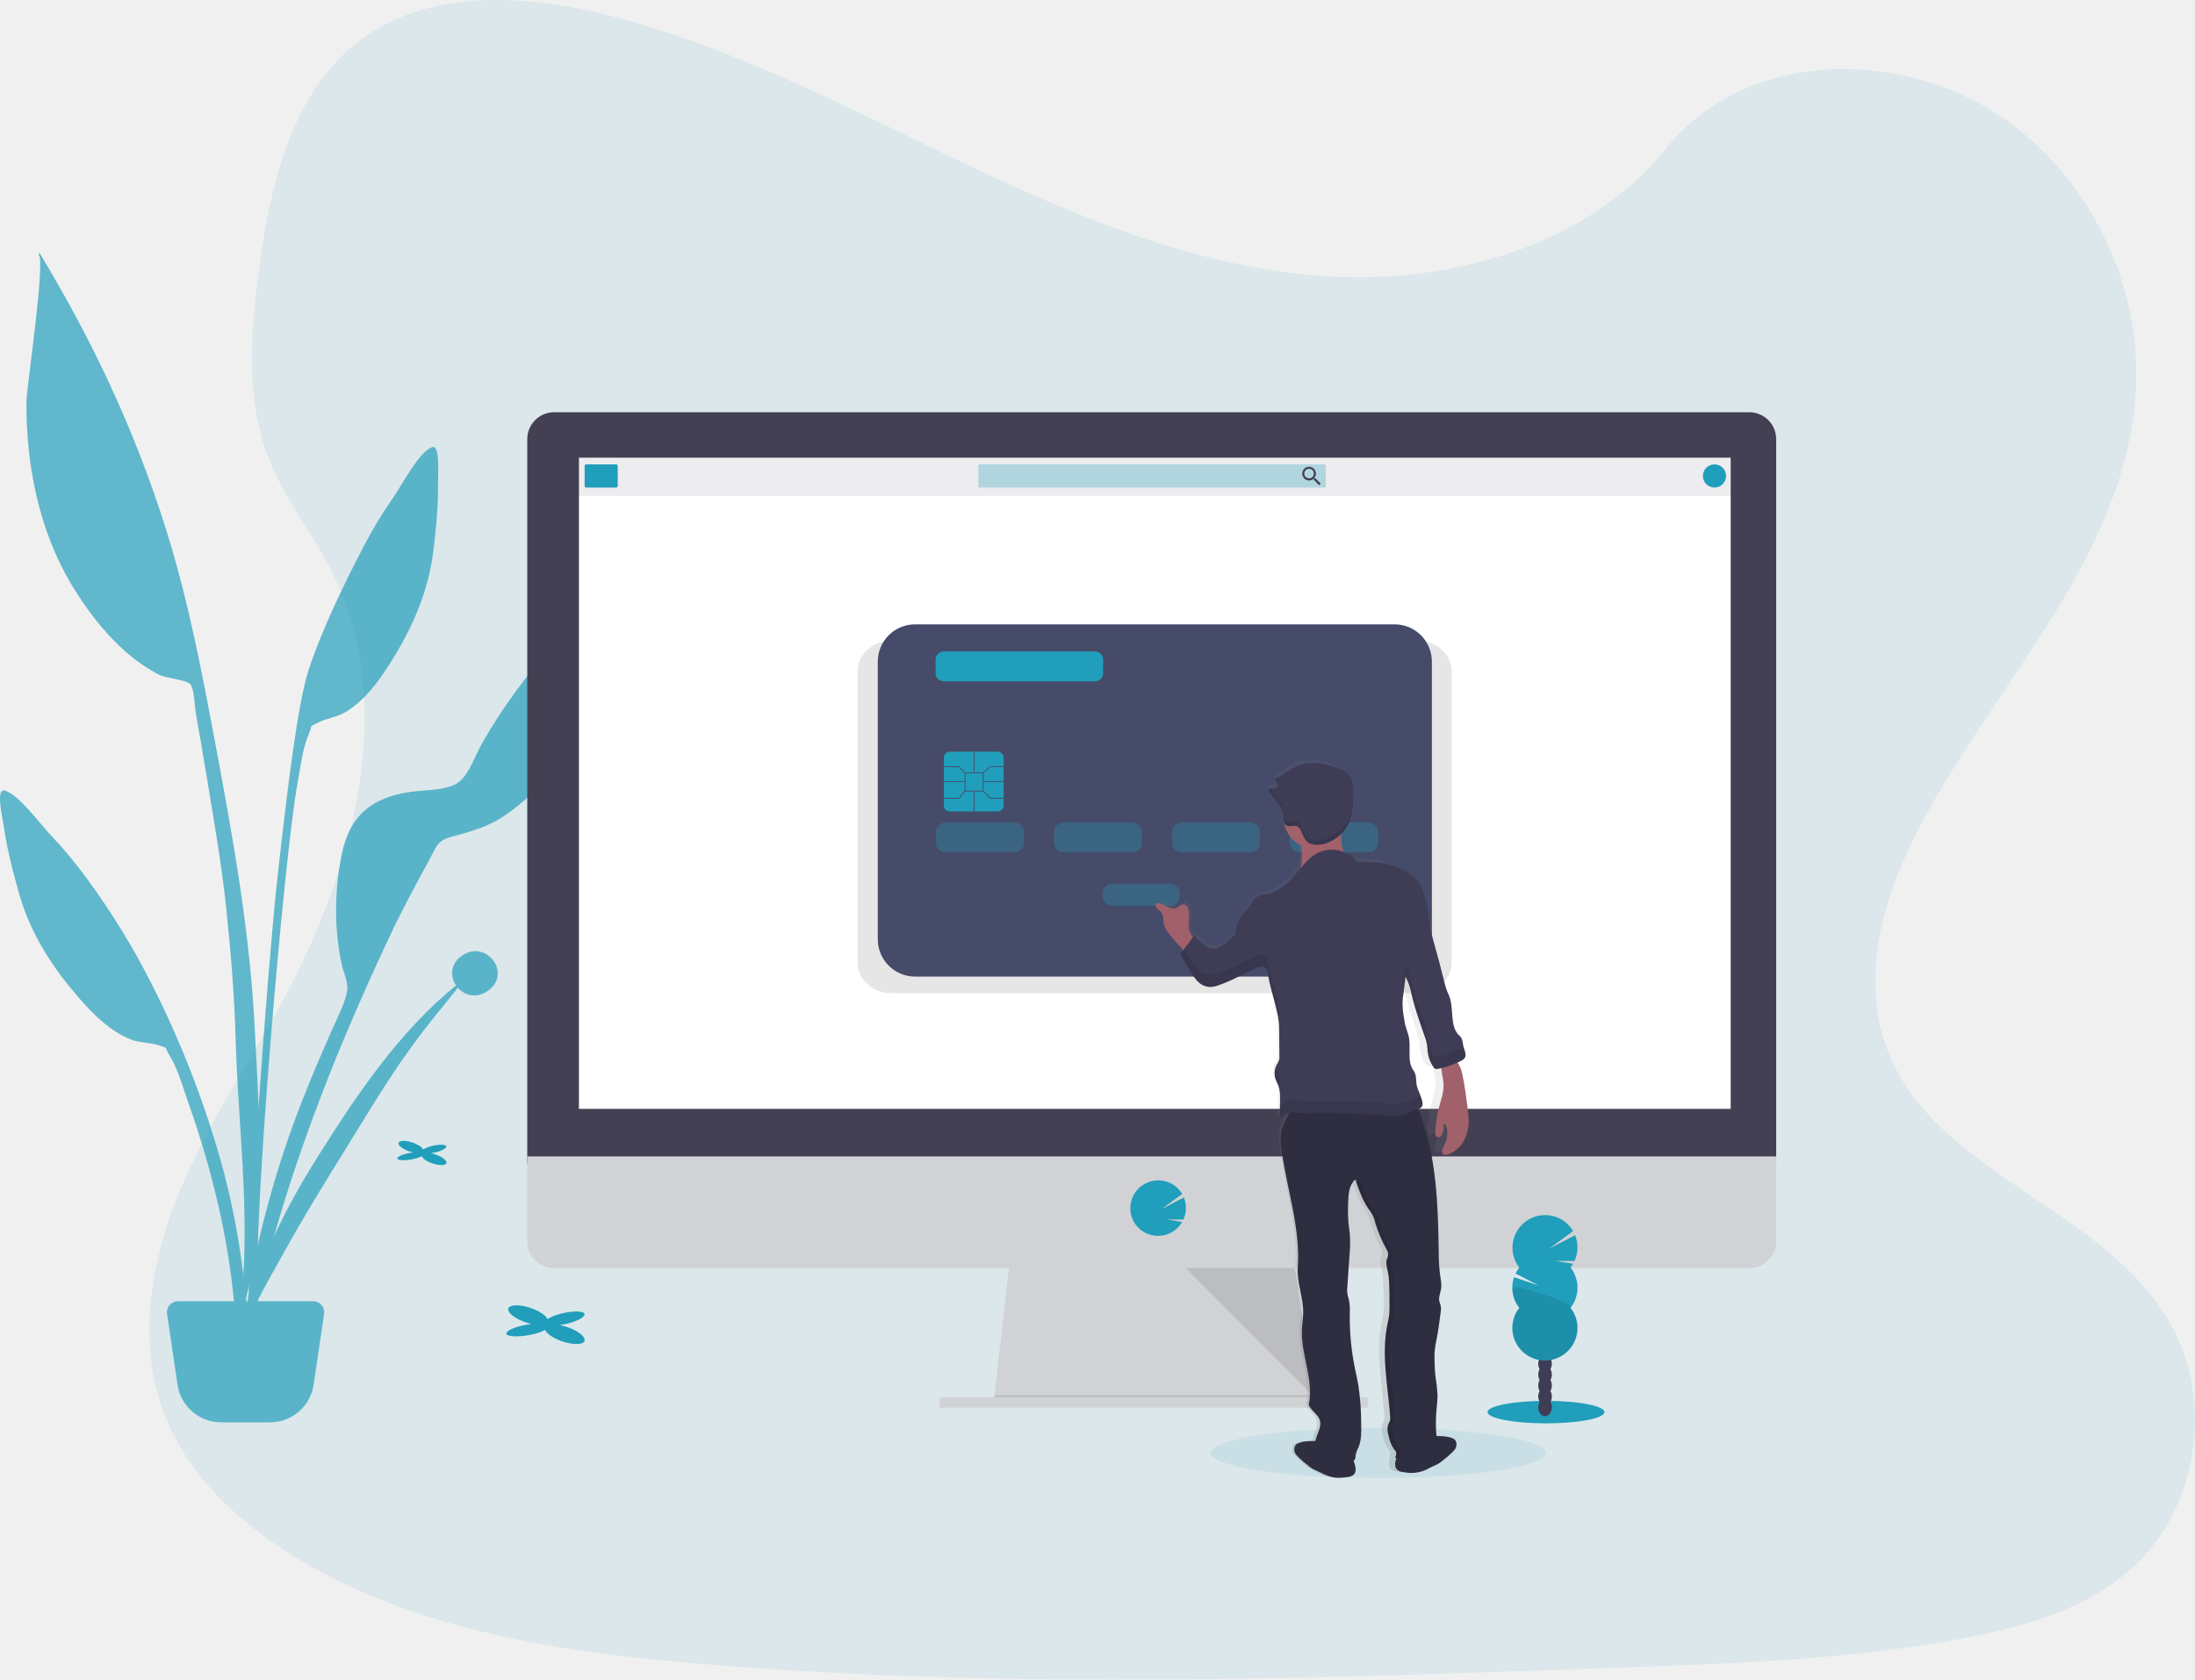
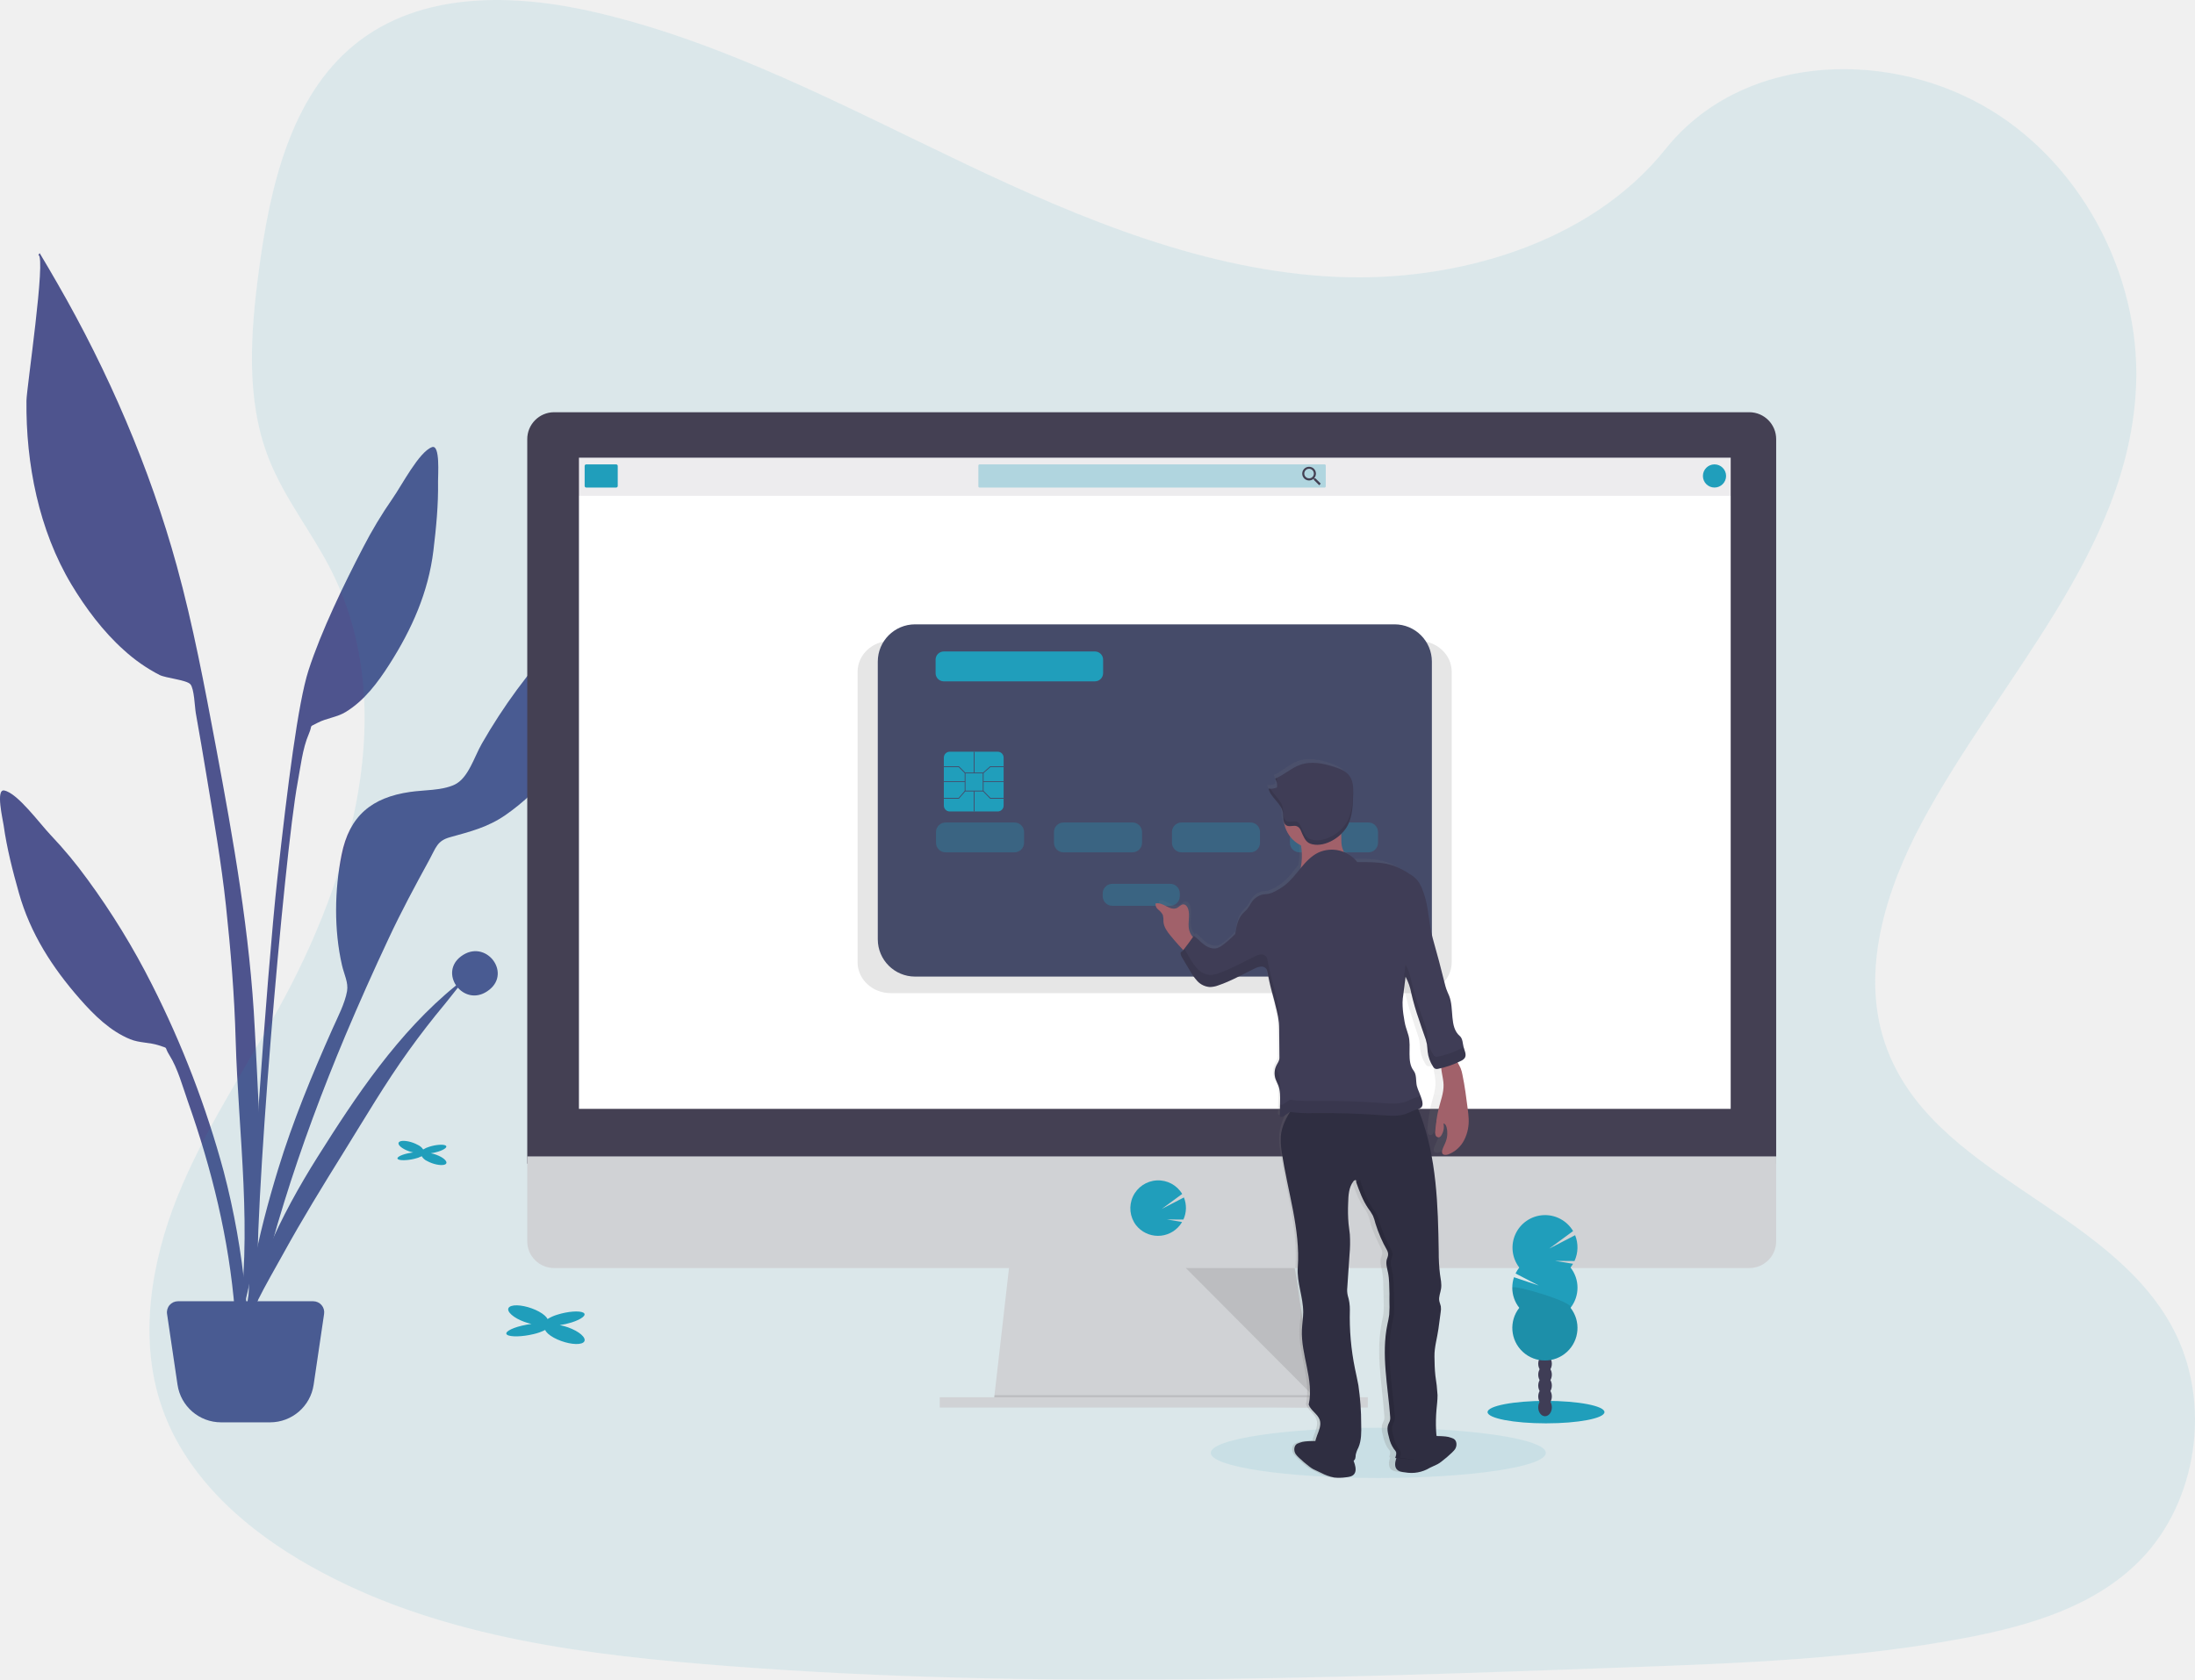
<svg xmlns="http://www.w3.org/2000/svg" width="1098.505" height="840.848">
  <linearGradient id="a" x1=".5" x2=".5" y1="1" gradientUnits="objectBoundingBox">
    <stop offset="0" stop-color="gray" stop-opacity=".251" />
    <stop offset=".54" stop-color="gray" stop-opacity=".122" />
    <stop offset="1" stop-color="gray" stop-opacity=".102" />
  </linearGradient>
-   <g fill="#209ebb" fill-rule="evenodd" opacity=".687">
+   <g fill="#040d61" fill-rule="evenodd" opacity=".687">
    <path d="M196.44 249.58c4.64-6.6 13.23-23.38 19.75-25.74 4.2-1.52 2.98 14.2 3.03 17.2.2 11.6-.93 23.13-2.32 34.63-2.52 20.75-10.73 39.22-22 56.88-5.8 9.08-12.6 18.28-22.02 23.94-4.34 2.61-9.56 3.05-13.84 5.3-4.99 2.62-2.27.5-4.52 5.7-3.12 7.22-4.12 16.53-5.56 24.22-6.63 35.34-22.68 222.16-19.9 258.11.25 3.19-4.2 3.95-4.42.06-1.18-20.63 9.02-163.45 14.17-210.16s10.36-87.97 15.58-104.13c6.33-19.6 17.78-43.18 27.3-61.46a217.4 217.4 0 0114.75-24.55z" />
    <path d="M230.83 478.67c12.05-8.85 25.1 7.85 14.19 16.7-6.03 4.89-12.33 3.15-15.88-.93-2.3 2.8-4.46 5.74-6.54 8.22a408.7 408.7 0 00-17.98 23.22c-11.84 16.44-22 33.82-32.6 50.88-10.48 16.84-20.87 33.76-30.36 51.03-8.04 14.62-18.76 31.83-21.52 47.87 4.18-34.01 20.03-66.7 38.91-96.68 18.73-29.73 40.21-62.2 69.2-85.67-2.95-4.34-3.03-10.53 2.58-14.65z" />
    <path d="M2.1 395.72c6.75 1.32 17.77 16.58 23.34 22.4a217.75 217.75 0 0118.25 21.98 371.87 371.87 0 0132.3 52.67 489.6 489.6 0 0135.92 93.52 385.75 385.75 0 0110.9 61.34c.4 3.88 4.47 33.82-1.4 34.63-5.28.73-3.65-22.74-3.9-25.93-2.88-36-11.5-71.04-23.5-104.97-2.6-7.4-5.03-16.45-9.2-23.1-3.01-4.8-.03-3.12-5.31-4.94-4.54-1.55-9.71-1.17-14.36-3.08-10.1-4.14-18.18-12.18-25.27-20.27-13.77-15.71-24.69-32.71-30.38-52.85-3.15-11.16-6.05-22.4-7.66-33.9-.42-2.98-4.07-18.35.28-17.5z" />
    <path d="M28.73 141.86c25.4 44.06 46.28 92.46 59.76 141.48 8.17 29.7 13.88 60.18 19.56 90.44 8.78 46.85 17.1 93.7 19.46 141.38 2.38 47.96 7.08 103.28-8.62 149.47 7.84-46.9.37-96.81-.95-144-.63-22.53-2.46-44.84-4.86-67.24-2.33-21.72-6.14-43.34-9.69-64.9q-2.59-15.74-5.39-31.45c-.55-3.13-.78-12.4-2.76-14.54s-12.18-3.02-15.38-4.6a82.53 82.53 0 01-17.85-12.45c-10.27-9.14-19.2-21.08-26.26-32.85-16.32-27.23-22.84-60.47-22.51-92.01.06-6.13 9.91-72.07 5.96-72.98q.35-.42.67-.87 4.5 7.52 8.86 15.12z" />
    <path d="M302.95 300.77c.39-.56 2.94-4.5 1.66-4.24 2.61-.52-3.6 4.33 2.92 1.36-3.1 2.92-1.31 6.72-1.27 10.65a95.4 95.4 0 01-2.2 18.97 130.09 130.09 0 01-8.84 28.67c-8.96 20.03-24.17 39.3-42.23 51.82-8.91 6.18-17.65 8.29-27.82 11.13-6.42 1.8-6.93 5.12-10.34 11.36-7.1 12.98-14.07 25.9-20.33 39.33a1352.02 1352.02 0 00-21.57 48.36c-23.05 54.92-41.82 111.82-51.67 170.7-.24-34.7 7.78-70.43 17.91-103.51 7.38-24.1 16.98-47.33 27.22-70.32 2.48-5.57 6.24-12.74 7.3-18.89.74-4.3-1.52-8.45-2.55-13-4.03-17.67-3.74-37.47-.2-55.25 3.9-19.6 15.17-28.69 34.25-31.46 6.98-1.02 15.84-.65 22.24-3.62 6.97-3.24 9.84-13.89 13.8-20.72a281.8 281.8 0 0137.82-51.44 122.66 122.66 0 0112.93-11.9c2.89-2.3 9-5.15 10.97-8z" />
    <path d="M89.05 651.41h67.7a5.51 5.51 0 015.45 6.32l-5.23 35.47a22.05 22.05 0 01-21.81 18.83h-24.52a22.05 22.05 0 01-21.8-18.83l-5.24-35.47a5.51 5.51 0 015.45-6.32z" />
  </g>
  <path fill="#209ebb" d="M669.59 138.64c-65.63-2.8-128.14-28.8-187.83-57.24S362.95 21.42 298.9 6.35c-41.2-9.7-88.32-11.06-121.52 16.04-31.95 26.05-42.27 71.13-47.82 112.87-4.17 31.48-6.63 64.53 4.8 93.96 7.95 20.44 22.06 37.6 31.81 57.17 33.93 68.1 9.97 152.1-26.83 218.59-17.22 31.2-37.26 60.95-50.57 94.15s-19.47 71.25-7.83 105.13c11.55 33.58 39.06 58.79 68.85 76.52 60.53 36.04 131.85 46.35 201.4 52.19 153.97 12.92 308.75 7.32 463.12 1.72 57.13-2.09 114.5-4.18 170.71-15.02 31.2-6.03 63.42-15.58 86.07-38.65 28.76-29.3 35.9-78.87 16.61-115.59-32.3-61.57-121.69-76.85-144.28-142.97-12.44-36.38.34-76.9 18.4-110.7 38.78-72.38 103.78-135.88 107.2-218.63 2.36-56.82-28.89-113.74-77.2-140.62-50.64-28.22-120.85-24.64-158.21 22-38.47 48.12-106.07 66.6-164.02 64.13z" opacity=".1" />
  <ellipse cx="689.786" cy="727.316" fill="#209ebb" opacity=".1" rx="83.847" ry="12.575" />
  <path fill="#d0d2d5" d="M658.66 704.63l-161.44-2.07.48-4.14 7.8-68.3h141.78l10.43 68.3.8 5.18z" />
  <path d="M658.5 703.6h-80.56l-80.72-1.03.48-4.14h160z" opacity=".1" />
  <path fill="#d0d2d5" d="M470.32 699.46h214.21v5.17H470.32z" />
  <path fill="#444053" d="M888.9 219.9a13.47 13.47 0 00-13.4-13.54H277.27a13.48 13.48 0 00-13.4 13.54v362.63H888.9z" />
  <path fill="#d0d2d5" d="M263.87 578.9v42.47a13.4 13.4 0 0013.4 13.41H875.5a13.4 13.4 0 0013.4-13.4V578.9z" />
  <path fill="#fff" d="M289.74 229.13h576.4V555.1h-576.4z" />
  <path fill="#209ebb" d="M579.5 618.67a13.98 13.98 0 0010.99-5.33 13.84 13.84 0 001.08-1.6l-7.63-1.28 8.3.06a13.99 13.99 0 00.25-11.07l-11.11 5.77 10.26-7.53a13.97 13.97 0 10-23.1 15.64 13.98 13.98 0 0010.96 5.34z" />
  <path d="M593.46 634.78l64.4 64.68-9.88-64.68z" opacity=".1" />
  <path fill="#444053" d="M289.29 229.16H866.3v19.05H289.3z" opacity=".1" />
  <rect width="16.561" height="11.587" x="292.593" y="232.478" fill="#209ebb" rx=".78" />
  <rect width="173.855" height="11.587" x="489.632" y="232.478" fill="#209ebb" opacity=".3" rx=".58" />
  <path fill="#444053" d="M658.32 239.46h-.42l-.16-.12a3.57 3.57 0 00.83-2.26 3.43 3.43 0 10-3.42 3.45 3.62 3.62 0 002.25-.82l.15.12v.43l2.66 2.65.78-.8zm-3.17 0a2.4 2.4 0 112.38-2.38 2.37 2.37 0 01-2.38 2.38z" />
  <circle cx="858.033" cy="238.267" r="5.798" fill="#209ebb" />
  <path d="M709.95 320.83H445.76c-9.15 0-16.57 6.92-16.57 15.45v145.43c0 8.53 7.42 15.46 16.57 15.46h264.2c9.14 0 16.56-6.93 16.56-15.46V336.29c0-8.54-7.41-15.46-16.57-15.46z" opacity=".1" />
  <rect width="277.298" height="176.337" x="439.296" y="312.547" fill="#454b69" rx="18.67" />
  <g fill="#209ebb">
    <rect width="44.084" height="14.957" x="468.423" y="411.732" opacity=".3" rx="4.8" />
    <rect width="44.084" height="14.957" x="527.465" y="411.732" opacity=".3" rx="4.8" />
    <rect width="38.576" height="11.017" x="551.863" y="442.435" opacity=".3" rx="4.8" />
    <rect width="44.084" height="14.957" x="586.507" y="411.732" opacity=".3" rx="4.8" />
    <rect width="44.084" height="14.957" x="645.548" y="411.732" opacity=".3" rx="4.8" />
    <rect width="29.915" height="29.915" x="472.355" y="376.309" rx="2.95" />
  </g>
  <g fill="#454b69">
    <path d="M492.23 396.19h-9.44v-9.44h9.44zm-9.06-.4h8.66v-8.65h-8.66z" />
    <path d="M487.31 376.3h.4v10.64h-.4zM487.31 395.99h.4v10.23h-.4zM472.36 391.07h10.62v.39h-10.62zM492.04 391.07h10.24v.39h-10.24zM482.85 387.08l-3.1-3.07h-7.4v-.4h7.57l3.2 3.19zM492.17 387.08l-.26-.29 3.6-3.18h6.76v.4h-6.61zM479.92 399.82h-7.57v-.4h7.4l3.09-3.56.3.26zM502.27 399.82h-6.77l-3.6-3.69.28-.28 3.49 3.57h6.6z" />
  </g>
  <rect width="83.838" height="14.957" x="468.224" y="326.128" fill="#209ebb" rx="4.1" />
  <path fill="url(#a)" d="M743.16 658.1a53.75 53.75 0 00-.44-4.66c-.7-5.82-1.41-11.63-2.54-17.37a18.41 18.41 0 00-.9-3.28c-.42-1-.98-1.93-1.4-2.92a.51.51 0 000-.11c.52-.26 1.03-.5 1.54-.78a7.77 7.77 0 001.05-.64 2.97 2.97 0 00.83-.9c.9-1.6-.11-3.63-.58-5.45-.48-1.94-.38-4.28-1.8-5.59-5.12-4.53-2.58-13.77-5.14-20.25-.45-1.14-.96-2.25-1.35-3.4-.3-.91-.51-1.82-.73-2.73q-2.72-11.32-5.73-22.54c-2.1-7.76-1.88-15.84-4.53-23.41a25.18 25.18 0 00-1.94-4.53 12.16 12.16 0 00-3.52-3.8c-3.86-2.67-7.75-4.94-12.28-5.91s-9.42-.82-14.04-.8a14.88 14.88 0 00-6.56-5.12l-.08-.24a16.23 16.23 0 01-.85-2.83 19.35 19.35 0 01-.23-2.9c0-1.04-.04-2.1-.07-3.14l.25-.24a17.55 17.55 0 001.67-2.05 14.35 14.35 0 001.27-2.16 20.1 20.1 0 001.04-2.65 29.9 29.9 0 001.11-5.63c.25-2.23.32-4.53.38-6.76v-2.9a12.2 12.2 0 00-1.68-6.6c-1.64-2.44-4.45-3.62-7.16-4.6-5.43-1.88-11.4-3.12-16.78-1.1-4.26 1.61-7.67 5.13-11.88 6.91a5.23 5.23 0 01.26.5.54.54 0 010 .08c.07.16.14.31.19.48a5.95 5.95 0 01.3 1.13 6.7 6.7 0 010 2.2 7.56 7.56 0 01-4.06.6 12.9 12.9 0 002.56 4.65c.37.47.76.9 1.13 1.4l.57.7a14.7 14.7 0 012.35 3.8 7.4 7.4 0 01.44 1.7c.17 1.15.13 2.47.28 3.62a5.51 5.51 0 00.37 1.44 15.18 15.18 0 008.05 11.3 33.34 33.34 0 010 10.82 2.8 2.8 0 01-.12.6c-2.47 3.1-4.83 6.39-7.87 8.82a28.62 28.62 0 01-4.4 2.84 12.1 12.1 0 01-2.92 1.2c-1.14.27-2.33.23-3.47.51a9.06 9.06 0 00-5.15 4.19 30.29 30.29 0 01-1.9 3.06c-.63.79-1.43 1.43-2.1 2.19-2.43 2.71-3.09 6.65-3.62 10.32a47.29 47.29 0 01-6.2 5.72 9.06 9.06 0 01-2.3 1.33c-2.13.72-4.48-.2-6.33-1.57s-3.31-3.2-5.1-4.6l-.47.7a3.78 3.78 0 01-.38-.43 9.06 9.06 0 01-1.5-3.46c-.64-3.34.59-6.92-.37-10.17-.35-1.18-1.2-2.4-2.38-2.37s-1.92 1.2-2.93 1.76c-1.63.9-3.62.08-5.24-.82s-3.45-1.9-5.21-1.36a3.7 3.7 0 001.35 3.08 8.22 8.22 0 012.19 2.65 11.99 11.99 0 01.3 3.43c.18 2.65 1.81 4.92 3.39 6.99q2.93 3.76 6.14 7.3a2.27 2.27 0 01-1.14.99 2.4 2.4 0 000 1.31 5.33 5.33 0 00.34.86c.2.43.46.84.68 1.23l3.18 5.6.52.9c.21.38.43.74.66 1.11a20.51 20.51 0 002.65 3.63 10.87 10.87 0 001.67 1.43 8.64 8.64 0 001.24.74 7.24 7.24 0 001.92.66 6 6 0 001 .13 6.67 6.67 0 001.04 0 13.88 13.88 0 003.06-.79c6.06-2.13 11.62-5.52 17.38-8.41a9.68 9.68 0 012.53-.98 4.15 4.15 0 01.9-.08 3.33 3.33 0 01.91.16 3.27 3.27 0 01.82.4 2.35 2.35 0 01.98 1.47c.18.91.34 1.75.5 2.62s.35 1.74.53 2.61c.36 1.73.75 3.46 1.2 5.17.24.91.48 1.87.72 2.81.58 2.3 1.15 4.62 1.67 6.94.17.73.32 1.46.46 2.19a33.5 33.5 0 01.58 3.9.34.34 0 010 .09c.1 1.14.1 2.27.11 3.41v3.58l.1 10.57c0 1.52-.82 2.47-1.46 3.84-.13.28-.25.57-.35.86a9.78 9.78 0 00-.3 1.12 2.56 2.56 0 01-.07.36 1.76 1.76 0 01-.06.42c-.05.14 0 .27-.04.4a1.18 1.18 0 000 .4v1.61c0 .11.06.36.09.54l.05.27c.07.26.13.52.22.79.18.54.4 1.07.64 1.6s.48 1.06.67 1.6a10.88 10.88 0 01.33 1.05 2.34 2.34 0 01.05.24c.08.28.14.56.2.85v.2c.05.31.1.63.13.91a.45.45 0 010 .1c0 .36.07.72.1 1.07a34.92 34.92 0 010 3.9l-.12 6.45v.2a1.13 1.13 0 00.13.58.7.7 0 00.6.33 2.3 2.3 0 001.27-.5l2.87-2.09h.18a28.11 28.11 0 00-4.45 12.2 38.96 38.96 0 00.56 8.63c2.65 19.03 8.9 38.23 7.59 57.43-.52 7.57 2.62 14.94 2.6 22.52 0 2.94-.5 5.86-.63 8.8-.55 12.6 5.88 25.36 3.26 37.68.91 3.07 4.34 4.7 5.31 7.74.82 2.58-.36 5.33-1.31 7.86a16 16 0 00-.79 2.71c-2.63 0-5.56.06-7.32.8a10.88 10.88 0 00-1.42.57c-1.62.97-1.73 3.63-.7 5.23s6.77 6.72 8.45 7.56l3.7 1.82a22.13 22.13 0 006.33 2.39 21.68 21.68 0 005.63-.11c1.44-.15 3.03-.4 3.97-1.57 1.31-1.66.64-4.37-.26-6.78a2.42 2.42 0 00.75-1.01 8.04 8.04 0 00.24-1.93 14.5 14.5 0 011.29-3.62c1.51-3.7 1.45-7.84 1.36-11.85a137.47 137.47 0 00-1.35-19.5c-.45-2.73-1.06-5.44-1.59-8.16a134.93 134.93 0 01-2.47-29.9 23.93 23.93 0 00-1-7.2 12.92 12.92 0 01-.24-4.1l1.08-16.58a66.6 66.6 0 00.16-10.15c-.16-1.81-.46-3.62-.64-5.44a82.7 82.7 0 01-.17-10.38c.1-3.72.27-7.72 2.4-10.7a1.67 1.67 0 011.02-.8c.43-.06.56.53.4.91.22.69.46 1.37.7 2.06.07.2.13.39.2.58.12.35.25.7.37 1.06s.19.49.27.73l.35.9a35.6 35.6 0 001.01 2.5c.13.28.22.52.34.78l.43.9a50.21 50.21 0 002.08 3.73c.62.9 1.29 1.82 1.82 2.78a9.2 9.2 0 01.5 1 24.4 24.4 0 011.2 3.85c.31 1.2.68 2.37 1.1 3.52s.9 2.3 1.34 3.42a111.7 111.7 0 003.18 6.63 4.61 4.61 0 01.34.9 4.19 4.19 0 01.1.47 4.14 4.14 0 010 .9 3.8 3.8 0 01-.07.57 4.23 4.23 0 01-.25.81c-1.11 2.55-.22 5.06.27 7.56a47.78 47.78 0 01.62 7.97c0 .9 0 1.82.08 2.66 0 1.1 0 2.2.06 3.3s0 2.38.07 3.56a31.01 31.01 0 01-.15 3.56 8.07 8.07 0 01-.17 1.24c-.2 1.22-.48 2.43-.72 3.62a72.06 72.06 0 00-1.25 14.5q0 2.93.19 5.86a185 185 0 00.43 5.9 562.12 562.12 0 00.89 8.83c.2 1.86.42 3.92.6 5.87s.37 3.9.5 5.83a4.88 4.88 0 01-.57 2.77 6.23 6.23 0 00-.46 1.05 5.65 5.65 0 00-.2.77 8.17 8.17 0 00-.1.9 10.32 10.32 0 00.1 1.9q.07.48.17.92c.13.62.3 1.25.46 1.86a18.78 18.78 0 001.81 4.9 7.24 7.24 0 00.6.9c.06.09.14.17.2.26a6.5 6.5 0 01.52.7 2.2 2.2 0 01.2.34 2.78 2.78 0 01.1 1.57c-.1.55-.29 1.09-.43 1.6l.47.06c-.66 2.1-.97 4.24.14 5.65.91 1.18 2.53 1.41 3.97 1.57a21.3 21.3 0 005.63.11 22.12 22.12 0 006.34-2.39l3.69-1.81c1.68-.84 7.43-5.93 8.45-7.57s.9-4.25-.7-5.22a10.22 10.22 0 00-1.42-.6c-1.63-.67-4.27-.73-6.73-.77-.13-.9-.2-1.9-.24-2.83a78.1 78.1 0 01.2-10.4c.2-2.45.53-4.9.5-7.35a91.4 91.4 0 00-1.03-9.79c-.36-3.26-.4-6.45-.45-9.67-.08-4.75 1.32-9.27 1.92-13.96l1.06-8.26a10.04 10.04 0 00.08-3.03c-.17-.9-.58-1.81-.76-2.72-.37-2.06.57-4.1.86-6.17.33-2.38-.18-4.8-.52-7.2a93.54 93.54 0 01-.62-11.37c-.33-23.38-1-47.28-8.9-69.15-.3-.9-.65-1.8-1-2.65a4.73 4.73 0 00.46-.15 3.18 3.18 0 00.7-.37 1.9 1.9 0 00.28-.2 2.1 2.1 0 00.53-.9 3.42 3.42 0 00.16-1.03 7.3 7.3 0 00-.26-1.8l-.1-.38a41.14 41.14 0 00-1.23-3.55 21.18 21.18 0 01-1.15-3.32c-.56-2.58 0-5.55-1.55-7.64-3.43-4.7-1-11.9-2.44-17.62-.47-1.81-1.16-3.63-1.6-5.44a41.58 41.58 0 01-.6-3.53 44 44 0 01-.68-7.77 33.25 33.25 0 01.35-3.9l1.1-9a26.82 26.82 0 012.56 7.4c.09.37.16.74.24 1.1a130.8 130.8 0 003.62 13.12c.83 2.6 1.64 5.2 2.53 7.77.26.73.52 1.48.75 2.23a17.94 17.94 0 01.55 2.29c.1.62.14 1.25.19 1.87s.08 1.27.14 1.9a17.83 17.83 0 002.63 7.53q.07.08.13.18a2.14 2.14 0 001.1.96 2.43 2.43 0 00.99 0h.05c.48-.1.96-.21 1.43-.33a1.82 1.82 0 00.21-.05c.22 2.8 1.05 5.6 1.13 8.44.09 4.12-1.43 8.07-2.39 12.07a76.92 76.92 0 00-1.62 11.07 4.9 4.9 0 00.14 2.21 1.57 1.57 0 001.64 1.1 2 2 0 001.17-1.04 8.27 8.27 0 001-5.97c.87.18 1.3 1.17 1.52 2.06a12.41 12.41 0 01-.38 7.02c-.54 1.5-1.36 2.89-1.82 4.44a2.32 2.32 0 000 1.48c.46 1.04 1.89.97 2.92.59a14.67 14.67 0 007.7-7.25 22.21 22.21 0 002.25-10.52z" transform="translate(-12.639 -99.056)" />
  <path fill="#2f2e41" d="M677.66 737.99c-.96 1.17-2.62 1.4-4.13 1.56a23.55 23.55 0 01-5.86.1 23.92 23.92 0 01-6.58-2.37l-3.85-1.81c-1.74-.84-7.72-5.9-8.8-7.54s-.96-4.22.73-5.19a11.78 11.78 0 011.49-.58c2.82-1.12 8.55-.55 11.56-.99a8 8 0 014.27 1c2.97 1.32 8.2 2.36 9.5 5.7 1.01 2.58 3.77 7.57 1.67 10.12zM699 735.5c.97 1.17 2.63 1.4 4.13 1.56a17.68 17.68 0 0012.44-2.27l3.84-1.8c1.76-.85 7.74-5.9 8.8-7.55s.97-4.23-.73-5.19a9.97 9.97 0 00-1.47-.58c-2.83-1.12-8.55-.55-11.56-.99a7.98 7.98 0 00-4.29 1.01c-2.96 1.31-8.15 2.35-9.5 5.7-1.02 2.58-3.79 7.57-1.66 10.12z" />
  <path fill="#2f2e41" d="M708.34 552.32a45.75 45.75 0 012.42 5.5c8.23 21.75 8.91 45.54 9.26 68.8a87.38 87.38 0 00.64 11.31c.35 2.39.9 4.79.54 7.17-.3 2.06-1.27 4.08-.9 6.12.16.9.6 1.81.77 2.72a9.38 9.38 0 01-.08 3.02l-1.1 8.2c-.63 4.68-2.08 9.17-2 13.9.05 3.2.1 6.43.46 9.62a95.36 95.36 0 011.08 9.73c0 2.45-.3 4.89-.53 7.32a75.82 75.82 0 00-.2 10.35c.12 2.65.43 5.44 1.8 7.67-1.58 2.27-3.14 4.3-5.66 5.44-5.14 2.25-11.04 1.49-16.6.68.32-1.03.79-2.18.34-3.16a5.96 5.96 0 00-.95-1.3 15.4 15.4 0 01-2.47-5.75c-.67-2.45-1.34-5.09 0-7.44a4.71 4.71 0 00.6-2.71c-1.14-15.4-4.58-31.39-1.42-46.52a49.42 49.42 0 00.91-4.87 59.6 59.6 0 00.1-7.08l.03-3.38c-.17-3.51 0-7.1-.73-10.58-.5-2.48-1.44-4.98-.28-7.52a4.12 4.12 0 00-.17-3.62 67.04 67.04 0 01-5.85-13.5 23.43 23.43 0 00-1.24-3.85 27.24 27.24 0 00-2.42-3.74c-2.72-4-4.4-8.63-6.02-13.2.17-.42 0-1-.4-.9a1.7 1.7 0 00-1.07.79c-2.2 2.97-2.4 6.94-2.5 10.65a78.6 78.6 0 00.18 10.33c.18 1.81.5 3.63.66 5.44a63.66 63.66 0 01-.16 10.09l-1.11 16.43a11.86 11.86 0 00.23 4.09 22.86 22.86 0 011.05 7.15 128.53 128.53 0 002.61 29.7c.55 2.72 1.19 5.38 1.66 8.09a132.35 132.35 0 011.4 19.4c.1 4 .16 8.16-1.41 11.78a13.5 13.5 0 00-1.34 3.63 7.5 7.5 0 01-.26 1.92c-.46 1.18-1.8 1.7-3.09 1.96a25.14 25.14 0 01-7.13.51 4 4 0 01-1.62-.36c-.9-.46-1.36-1.44-2.04-2.18-1.45-1.6-3.88-2.08-5.21-3.78-1.67-2.14-.97-5.23 0-7.75s2.2-5.24 1.36-7.82c-1.01-3.01-4.53-4.64-5.53-7.69 2.72-12.27-3.97-24.95-3.4-37.5.14-2.92.64-5.82.65-8.75 0-7.54-3.23-14.88-2.72-22.4 1.37-19.1-5.14-38.19-7.9-57.15a36.91 36.91 0 01-.58-8.58c.41-4.74 2.61-9.16 5.26-13.12 1.9-2.83 4.18-5.61 7.33-6.94 2.59-1.1 5.49-1.08 8.3-1.06 7 .05 14.02.1 21.03.23a69.19 69.19 0 0114.23 1.27c3.79.87 7.34 2.64 11.2 3.19z" />
  <path d="M679.41 591.5a1.73 1.73 0 011.06-.8c.46-.06.6.52.42.91 1.61 4.53 3.26 9.2 6 13.2a26.48 26.48 0 012.44 3.74 24.34 24.34 0 011.24 3.84 67.5 67.5 0 005.84 13.5 4.1 4.1 0 01.17 3.63c-1.16 2.54-.21 5.04.3 7.52.7 3.47.55 7.06.72 10.57 0 1.1 0 2.2.06 3.29a57.76 57.76 0 01-.08 7.08c-.2 1.64-.59 3.26-.9 4.87-3.16 15.14.27 31.1 1.42 46.52a4.7 4.7 0 01-.6 2.72c-1.38 2.34-.71 4.98 0 7.44a15.15 15.15 0 002.47 5.74 6.62 6.62 0 01.9 1.3c.45.98 0 2.14-.34 3.16a69.89 69.89 0 007.41.79 53.62 53.62 0 01-9.61-.79c.3-1.02.78-2.18.33-3.16a5.96 5.96 0 00-.95-1.3 15.4 15.4 0 01-2.47-5.74c-.67-2.46-1.34-5.1 0-7.44a4.71 4.71 0 00.6-2.72c-1.14-15.4-4.58-31.38-1.42-46.52a49.41 49.41 0 00.91-4.87 59.6 59.6 0 00.1-7.08c0-1.1-.05-2.2-.08-3.29-.16-3.5 0-7.1-.73-10.57-.5-2.48-1.44-4.99-.28-7.52a4.12 4.12 0 00-.17-3.63 67.05 67.05 0 01-5.85-13.5 24.34 24.34 0 00-1.23-3.85 27.23 27.23 0 00-2.43-3.74c-2.63-3.81-4.25-8.2-5.79-12.56a9.2 9.2 0 00.54-.75z" opacity=".1" />
  <path fill="#a1616a" d="M595.05 465.21c-.68-3.32.6-6.88-.4-10.12-.36-1.17-1.25-2.38-2.47-2.35s-2 1.2-3.05 1.74c-1.7.91-3.76.09-5.43-.8s-3.63-1.9-5.44-1.37a3.6 3.6 0 001.41 3.06 8.44 8.44 0 012.28 2.65 11.55 11.55 0 01.31 3.41c.2 2.63 1.82 4.9 3.53 6.95a124.31 124.31 0 008.54 9.47s4.53-5.65 4.47-6.64-1.61-1.81-2.18-2.56a8.67 8.67 0 01-1.57-3.44zM731 534.79a17.6 17.6 0 01.9 3.26c1.18 5.7 1.93 11.5 2.66 17.28.19 1.54.39 3.09.44 4.64a21.17 21.17 0 01-2.2 10.68 14.94 14.94 0 01-8 7.25c-1.07.38-2.56.45-3.03-.58a2.23 2.23 0 010-1.48c.42-1.54 1.28-2.93 1.81-4.42a11.91 11.91 0 00.4-6.98c-.22-.9-.68-1.87-1.58-2.06a7.93 7.93 0 01-1.05 5.95 2.06 2.06 0 01-1.21 1.03 1.64 1.64 0 01-1.72-1.1 4.74 4.74 0 01-.14-2.2 74.04 74.04 0 011.69-11.02c1-3.98 2.58-7.9 2.47-12-.1-3.72-1.57-7.37-1.15-11.06a.9.9 0 01.67-.9 24.47 24.47 0 013.2-1.06c.64-.16 2.83-.9 3.45-.58s.65 1.93.9 2.49c.48.93 1.07 1.85 1.49 2.86z" />
  <circle cx="657.679" cy="409.54" r="15.175" fill="#a1616a" />
  <path fill="#a1616a" d="M671.28 420.52a17.1 17.1 0 00.22 2.9 15.4 15.4 0 00.91 2.8 16.43 16.43 0 002.12 4.18 6.2 6.2 0 003.84 2.5 109.14 109.14 0 01-32.82 9.48 13.85 13.85 0 004.35-4.65 13.13 13.13 0 001.15-3.78 31.7 31.7 0 00-1.42-16.37c-.2-.5-.38-1.14 0-1.56a1.55 1.55 0 01.54-.35 33.71 33.71 0 0114.26-2.66c1.25 0 2.5.06 3.75.15.67.06 2.15-.09 2.72.4s.32 2.41.33 3.2z" />
  <path fill="#3f3d56" d="M679.3 431.6a16.25 16.25 0 00-19.42-4.85c-7.25 3.45-10.78 11.78-17.13 16.6a29.9 29.9 0 01-4.6 2.84 12.85 12.85 0 01-3.03 1.2c-1.18.26-2.42.23-3.62.5a9.3 9.3 0 00-5.37 4.17 28.23 28.23 0 01-1.98 3.05c-.66.78-1.48 1.43-2.18 2.18-2.53 2.72-3.22 6.61-3.79 10.27a48.66 48.66 0 01-6.45 5.68 9.06 9.06 0 01-2.4 1.32c-2.22.73-4.67-.19-6.57-1.56s-3.43-3.17-5.3-4.53a169.8 169.8 0 01-5.33 7.25 2.3 2.3 0 01-1.2.98c-.34 1.16.48 2.35 1.1 3.39l3.3 5.56a28.2 28.2 0 004 5.6 9.38 9.38 0 006.08 2.85 12.02 12.02 0 004.27-.82c6.34-2.12 12.1-5.5 18.12-8.38a8.05 8.05 0 013.55-1.04 2.87 2.87 0 012.81 2.02c.69 3.48 1.37 6.94 2.31 10.34q1.35 4.84 2.5 9.7a41.88 41.88 0 011.08 6.07c.1 1.16.1 2.31.13 3.48l.12 14.06c0 1.53-.85 2.47-1.52 3.83a9.06 9.06 0 00-.43 6.76c.37 1.1.96 2.1 1.38 3.2 1 2.61.96 5.5.9 8.3l-.11 6.41a1.34 1.34 0 00.13.78c.4.6 1.34.25 1.93-.16l2.97-2.03a68.52 68.52 0 0012.12.59 408.8 408.8 0 0134.52 1.1c3.85.27 7.8.56 11.43-.72 1.81-.65 3.53-1.7 5.43-2.21a4.96 4.96 0 002.15-.9c1.05-.98.77-2.72.35-4.05-.38-1.2-.81-2.38-1.29-3.54a21.5 21.5 0 01-1.2-3.3c-.57-2.56 0-5.52-1.6-7.6-3.57-4.67-1.04-11.86-2.55-17.54-.48-1.8-1.2-3.62-1.65-5.43a35.7 35.7 0 01-.64-3.52 41.17 41.17 0 01-.7-7.74 31.02 31.02 0 01.37-3.87l1.13-8.95a28.5 28.5 0 012.92 8.46 124.25 124.25 0 003.8 13.05c.86 2.58 1.7 5.16 2.63 7.72a25.14 25.14 0 011.35 4.53c.2 1.24.21 2.51.36 3.75a17.11 17.11 0 002.71 7.5 2.46 2.46 0 001.3 1.14 2.58 2.58 0 001.1 0 44.34 44.34 0 0011.53-3.99 4.7 4.7 0 001.95-1.52c.97-1.6-.12-3.58-.6-5.4s-.4-4.26-1.92-5.56c-5.31-4.53-2.71-13.7-5.33-20.15-.47-1.14-1.02-2.23-1.41-3.4-.31-.9-.54-1.8-.77-2.71q-2.78-11.26-5.96-22.44c-2.19-7.72-1.95-15.76-4.72-23.3a24.57 24.57 0 00-2.02-4.52 12.37 12.37 0 00-3.62-3.78c-4.01-2.66-8.05-4.91-12.77-5.87s-9.84-.91-14.65-.86zM643.9 413.25c-2.05-1.1-1.5-4.09-1.82-6.34-.72-4.72-6.03-7.51-7.25-12.11a8.15 8.15 0 004.22-.6 6.47 6.47 0 00-.85-4.43c4.38-1.8 7.93-5.26 12.37-6.86 5.6-2.02 11.77-.78 17.46 1.1 2.82.9 5.75 2.14 7.45 4.57 1.87 2.68 1.81 6.18 1.74 9.44-.15 5.11-.36 10.4-2.64 14.98-2.89 5.82-11.08 11.21-17.86 9.64-2.81-.65-3.63-2.43-4.83-4.88-.74-1.52-1.02-3.29-2.72-4.08s-3.62.46-5.28-.43z" />
  <g opacity=".1">
    <path d="M640.6 552.7a.33.33 0 000 .07c.38.61 1.33.26 1.92-.16l3.01-2.07a68.51 68.51 0 0012.12.58 408.8 408.8 0 0134.53 1.1c3.84.27 7.8.56 11.42-.72 1.81-.65 3.54-1.69 5.44-2.21a6.25 6.25 0 001.87-.67c.22.6.43 1.2.62 1.81.43 1.37.7 3.07-.34 4.04a4.96 4.96 0 01-2.15.9c-1.89.52-3.63 1.57-5.44 2.22-3.62 1.28-7.58.99-11.42.71a412.21 412.21 0 00-34.53-1.1 68.52 68.52 0 01-12.1-.58l-3 2.08c-.6.42-1.55.77-1.94.16a1.34 1.34 0 01-.13-.78q.06-2.69.11-5.39zM706.35 497.37a28.5 28.5 0 00-2.92-8.46l-1.13 8.95c-.07.56-.15 1.12-.21 1.69a27.76 27.76 0 01-.16-3.88 31.02 31.02 0 01.37-3.88l1.13-8.95a28.5 28.5 0 012.92 8.46 124.25 124.25 0 003.8 13.06c.86 2.58 1.7 5.16 2.63 7.71a25.37 25.37 0 011.35 4.53c.2 1.25.2 2.51.35 3.76a16.98 16.98 0 002.72 7.49 2.4 2.4 0 001.28 1.14 2.58 2.58 0 001.11-.04 44.34 44.34 0 0011.53-4 7.25 7.25 0 001.35-.85c.48 1.81 1.57 3.8.6 5.39a4.7 4.7 0 01-1.95 1.52 44.34 44.34 0 01-11.53 3.99 2.58 2.58 0 01-1.11 0 2.41 2.41 0 01-1.28-1.14 17.01 17.01 0 01-2.72-7.5c-.14-1.24-.15-2.5-.35-3.75a25.15 25.15 0 00-1.35-4.53c-.9-2.56-1.81-5.13-2.62-7.72a124.23 124.23 0 01-3.81-12.99zM705.41 522.04v1.22c.02-.41.01-.8 0-1.22zM639.7 537.28c1 2.62.96 5.5.91 8.3v2.2a14.96 14.96 0 00-.9-4.43c-.42-1.09-1.01-2.1-1.38-3.2a9.06 9.06 0 01.07-5.9c.37 1.04.9 2 1.3 3.03zM592.15 475.67l.52-.67 2.71 4.53a27.94 27.94 0 004 5.6 9.38 9.38 0 006.07 2.94 12.21 12.21 0 004.26-.81c6.34-2.13 12.1-5.51 18.12-8.4a8.05 8.05 0 013.5-1.06 2.88 2.88 0 012.81 2.03c.69 3.47 1.37 6.93 2.31 10.33q1.35 4.84 2.5 9.7a41.88 41.88 0 011.08 6.06c.1 1.16.1 2.33.12 3.5l.13 14.06a3.38 3.38 0 01-.05.62l-.08-8.62a34.42 34.42 0 00-.12-3.49 41.87 41.87 0 00-1.09-6.06q-1.16-4.86-2.49-9.7c-.9-3.4-1.62-6.86-2.31-10.34a2.87 2.87 0 00-2.8-2.02 8.06 8.06 0 00-3.56 1.04c-6 2.88-11.78 6.26-18.12 8.38a12.02 12.02 0 01-4.27.82 9.38 9.38 0 01-6.06-2.94 28.2 28.2 0 01-4-5.6c-1.1-1.86-2.2-3.7-3.3-5.56-.62-1.04-1.44-2.23-1.1-3.4a2.3 2.3 0 001.22-.94z" />
  </g>
  <g opacity=".1">
    <path d="M638.98 391.97a6.34 6.34 0 00-.83-2.22q.38-.15.76-.32a6.34 6.34 0 01.07 2.54zM642.04 404.67c.35 2.3-.19 5.28 1.82 6.35 1.64.9 3.62-.37 5.24.4s1.94 2.57 2.72 4.09c1.18 2.45 2.02 4.21 4.83 4.87 6.77 1.58 14.97-3.82 17.86-9.64 2.28-4.58 2.48-9.87 2.64-14.98v2.21c-.16 5.11-.36 10.4-2.64 14.98-2.89 5.82-11.09 11.21-17.86 9.64-2.81-.66-3.63-2.43-4.83-4.88-.75-1.52-1.02-3.29-2.72-4.08s-3.62.48-5.25-.4c-2.03-1.1-1.5-4.1-1.8-6.35-.72-4.72-6.04-7.5-7.25-12.11a7.13 7.13 0 00.98.06c1.95 3.37 5.67 5.96 6.26 9.84z" />
  </g>
  <path fill="#209ebb" d="M288.1 666.17a27.44 27.44 0 00-7.97-2.81 36.9 36.9 0 005.96-1.35c5.17-1.64 7.78-3.83 5.82-4.9s-7.74-.63-12.92 1a20.2 20.2 0 00-4.96 2.2c-.53-1.12-1.98-2.44-4.26-3.7-4.6-2.52-10.77-3.8-13.8-2.84s-1.75 3.78 2.86 6.35a27.84 27.84 0 007.14 2.65 41.5 41.5 0 00-4.91.9c-5.63 1.36-8.9 3.4-7.25 4.54s7.49 1.02 13.12-.33a24.96 24.96 0 005.91-2.1c.46 1.18 1.94 2.57 4.33 3.88 4.6 2.52 10.77 3.8 13.8 2.85s1.71-3.82-2.88-6.34zM220.6 579.1a17.07 17.07 0 00-5-1.77 22.42 22.42 0 003.75-.84c3.23-1.02 4.87-2.4 3.62-3.07s-4.84-.39-8.08.63a12.52 12.52 0 00-3.1 1.38 6.25 6.25 0 00-2.72-2.3c-2.87-1.6-6.74-2.4-8.63-1.82s-1.09 2.36 1.81 3.95a17.6 17.6 0 004.53 1.66 28.05 28.05 0 00-3.09.54c-3.52.84-5.56 2.13-4.53 2.85s4.69.65 8.2-.2a15.6 15.6 0 003.7-1.3 5.9 5.9 0 002.73 2.42c2.88 1.59 6.75 2.39 8.64 1.82s1.05-2.37-1.83-3.96z" />
  <ellipse cx="773.716" cy="706.905" fill="#209ebb" rx="29.254" ry="5.626" />
  <g fill="#3f3d56">
    <ellipse cx="773.226" cy="704.513" rx="3.406" ry="4.457" />
    <ellipse cx="773.226" cy="699.068" rx="3.406" ry="4.457" />
    <ellipse cx="773.226" cy="693.614" rx="3.406" ry="4.457" />
    <ellipse cx="773.226" cy="688.169" rx="3.406" ry="4.457" />
    <ellipse cx="773.226" cy="682.715" rx="3.406" ry="4.457" />
    <ellipse cx="773.226" cy="677.27" rx="3.406" ry="4.457" />
    <ellipse cx="773.226" cy="671.816" rx="3.406" ry="4.457" />
  </g>
  <path fill="#209ebb" d="M785.97 634.53a16.48 16.48 0 001.27-1.87l-8.95-1.47 9.68.08a16.36 16.36 0 00.31-12.93l-12.99 6.74 11.98-8.8a16.3 16.3 0 10-26.94 18.25 16.63 16.63 0 00-1.86 2.98l11.62 6.03-12.4-4.16a16.45 16.45 0 00-.85 5.24 16.2 16.2 0 003.5 10.08 16.3 16.3 0 1025.64 0 16.3 16.3 0 000-20.17z" />
  <path d="M756.84 644.61a16.2 16.2 0 003.5 10.08 16.3 16.3 0 1025.64 0c2.18-2.77-29.14-11.91-29.14-10.08z" opacity=".1" />
</svg>
